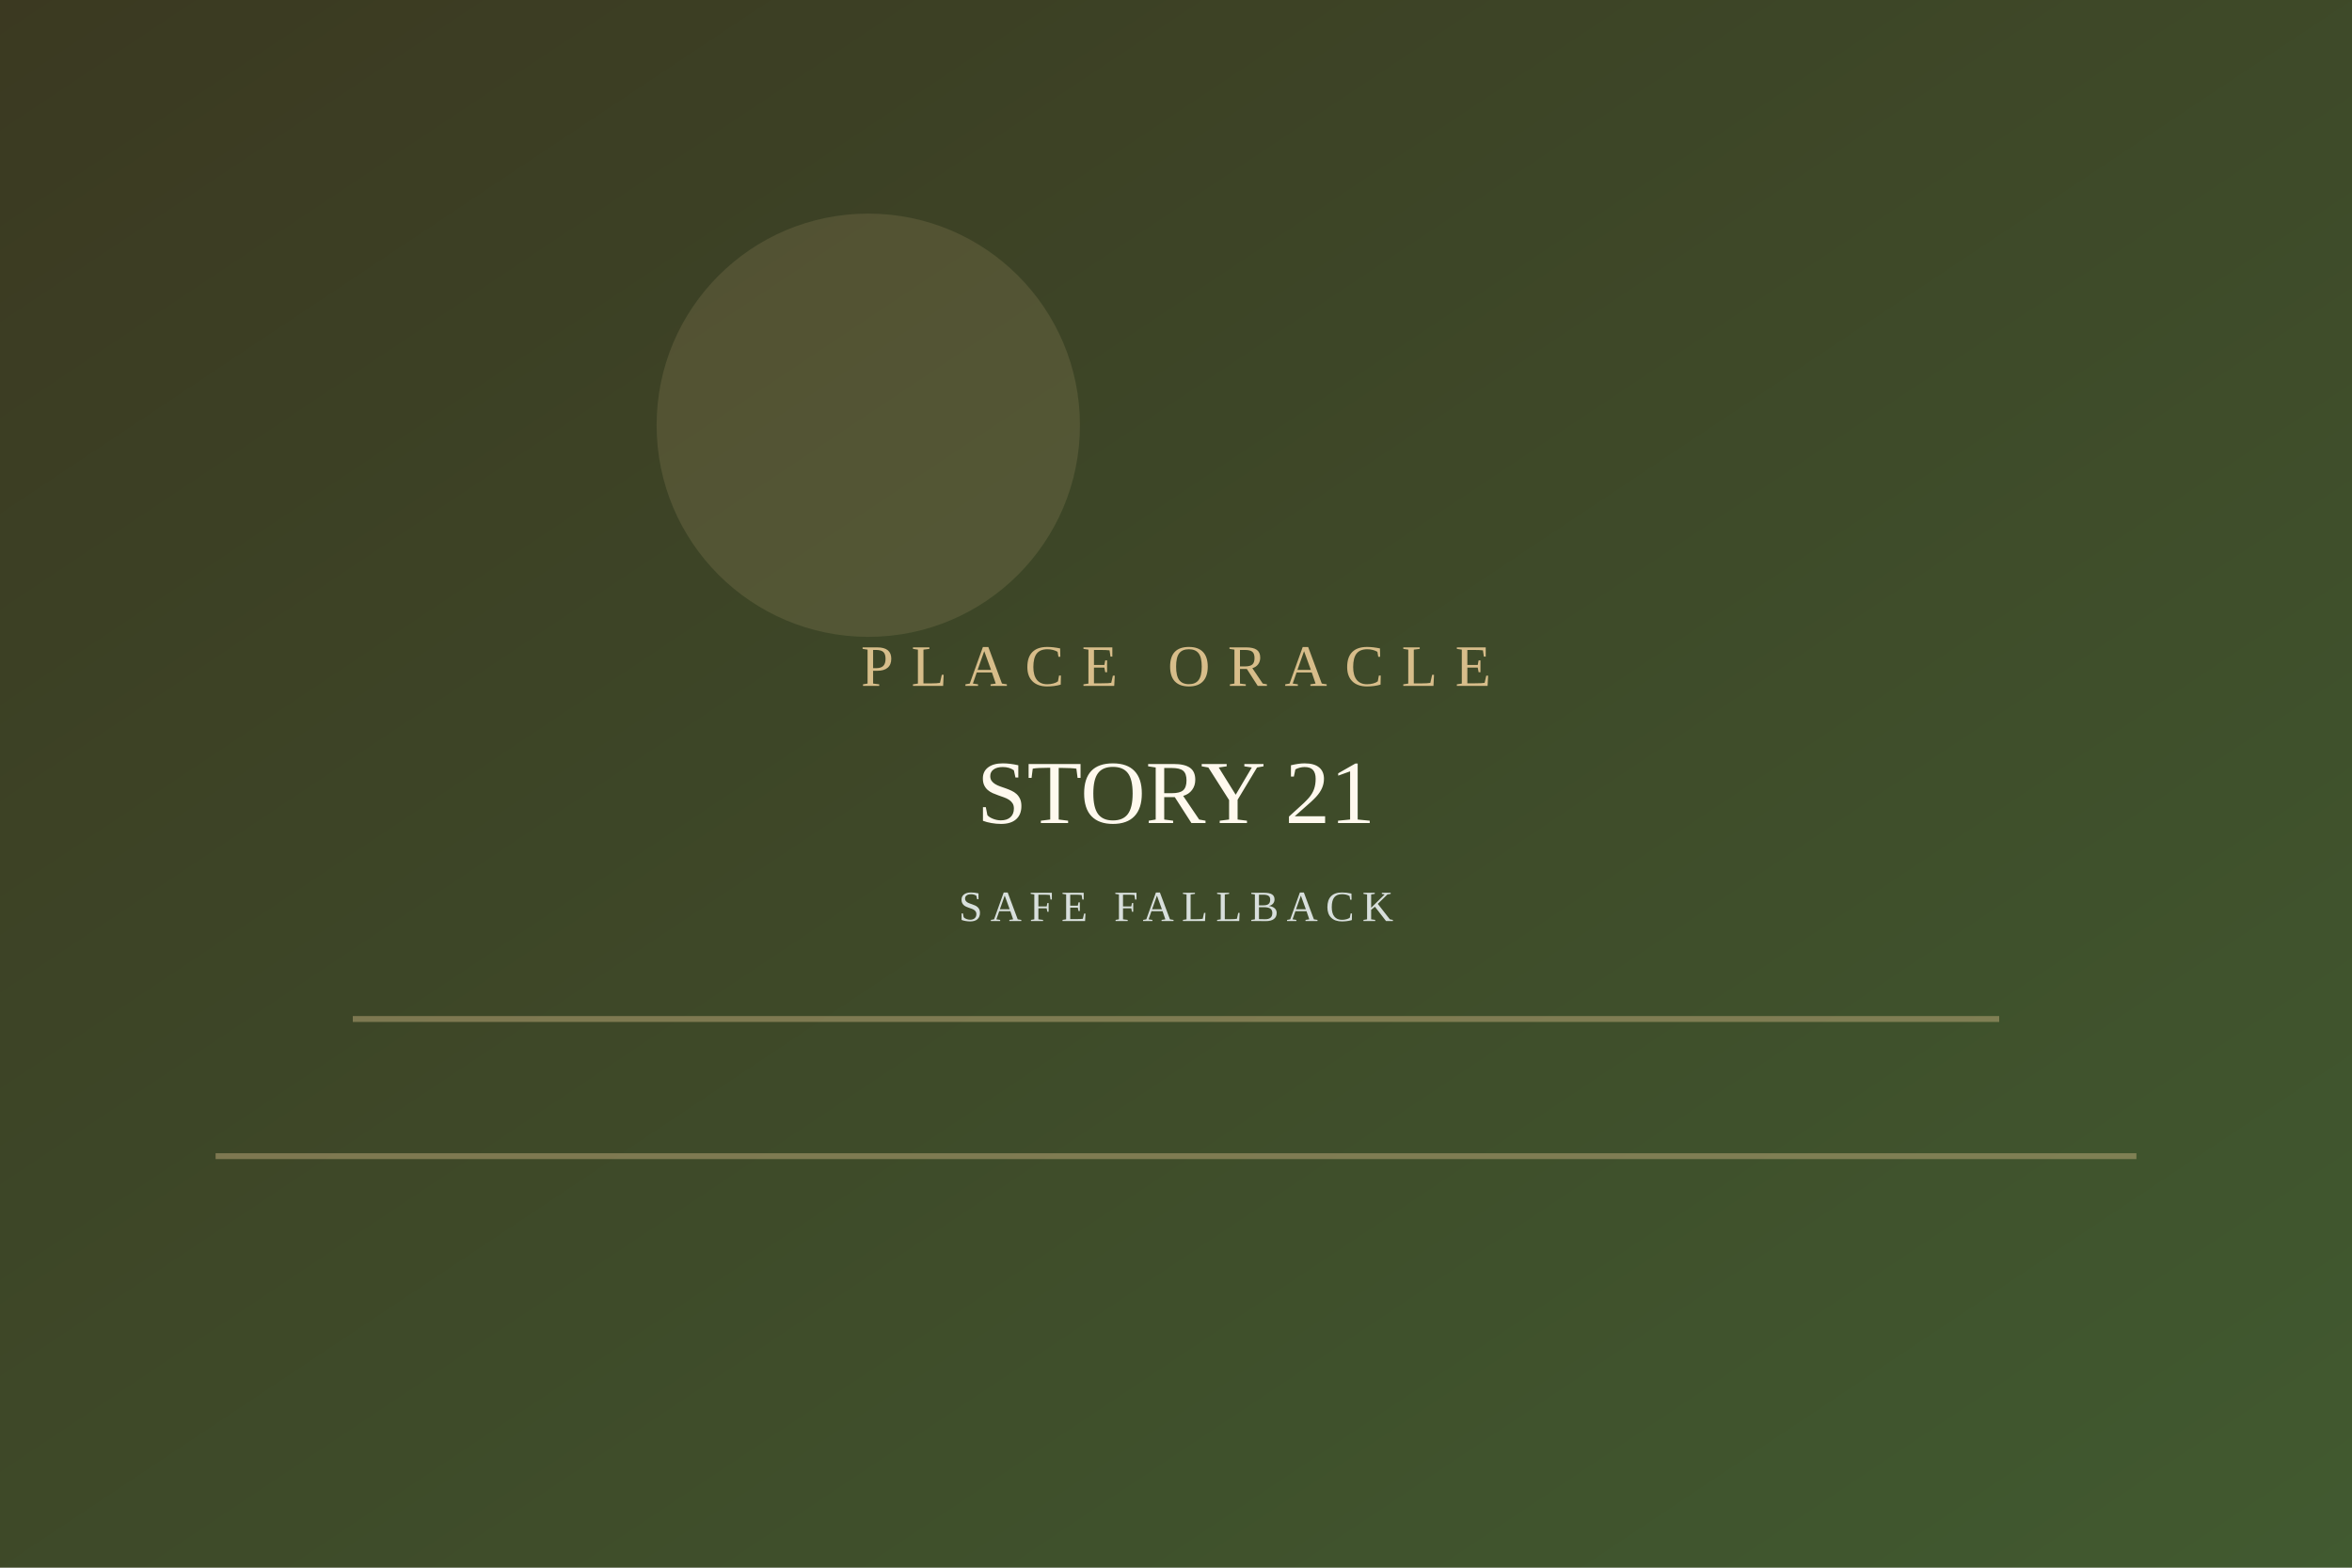
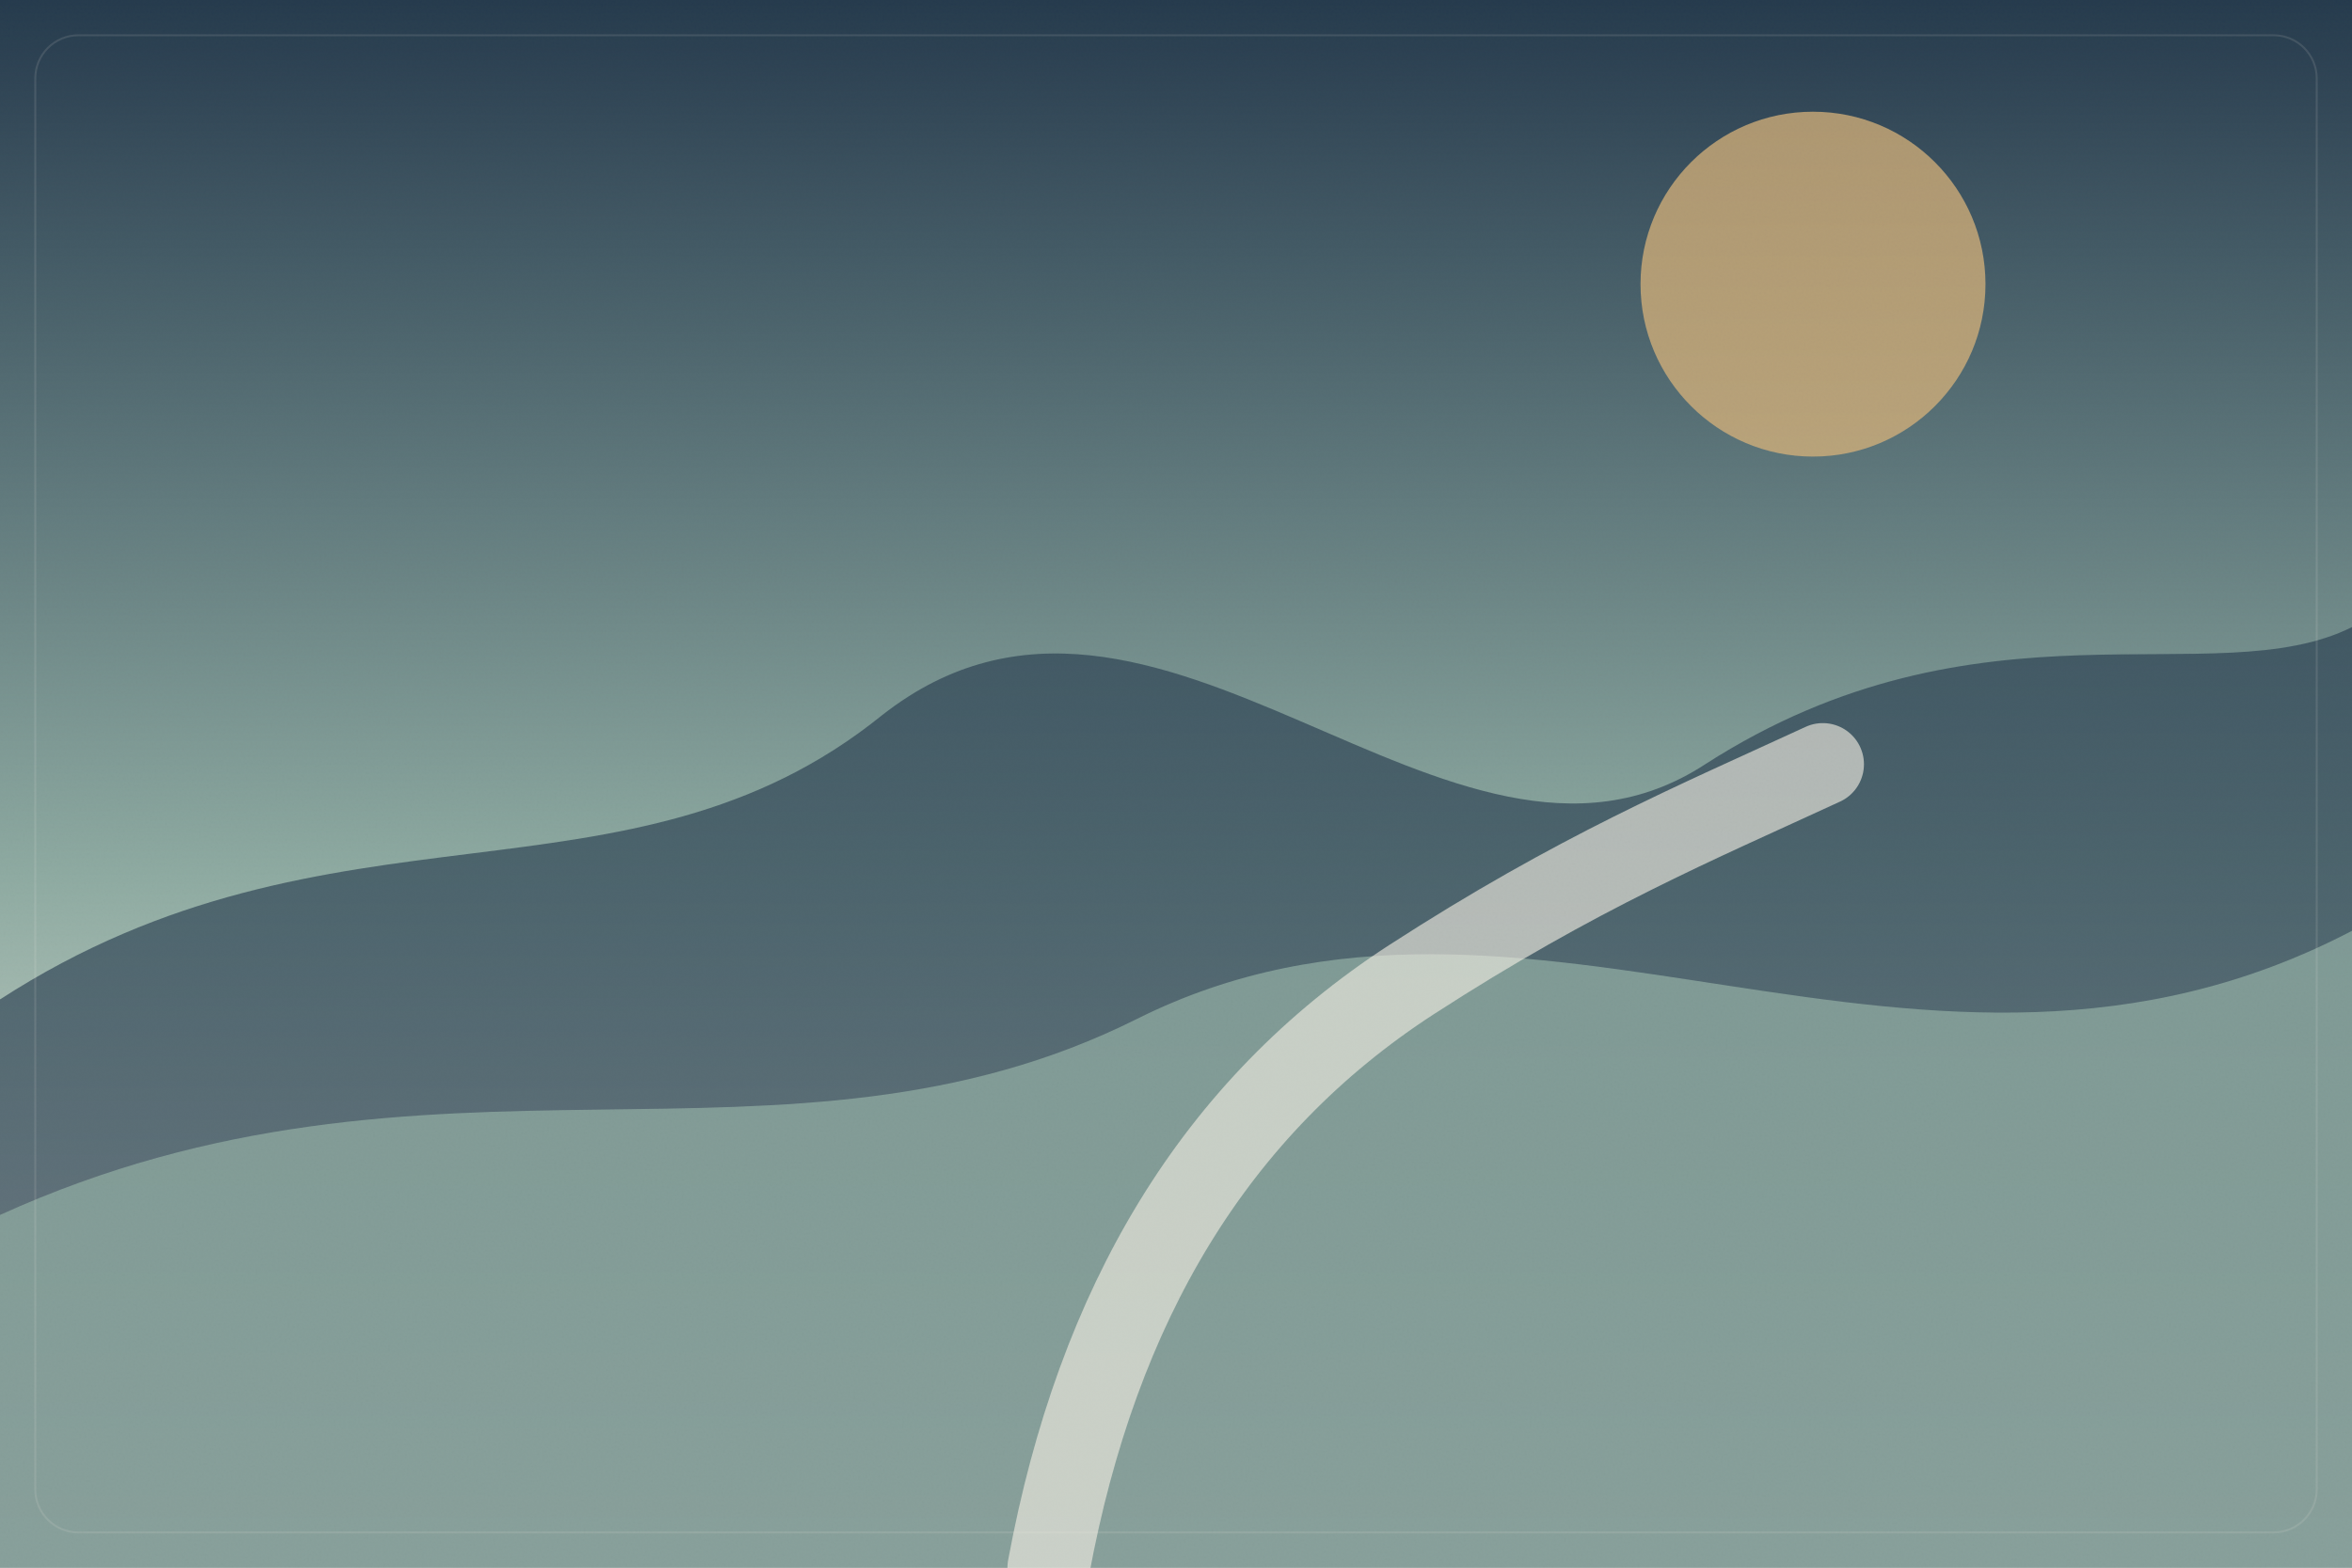
- <svg xmlns="http://www.w3.org/2000/svg" viewBox="0 0 1200 800" role="img" aria-labelledby="t d">
+ <svg xmlns="http://www.w3.org/2000/svg" viewBox="0 0 1200 800" role="img" aria-label="朝の公園のブランコ">
  <defs>
-     <linearGradient id="g" x1="0" y1="0" x2="1" y2="1">
-       <stop stop-color="hsl(57 28% 18%)" />
-       <stop offset="1" stop-color="hsl(95 30% 27%)" />
+     <linearGradient id="s" x2="0" y2="1">
+       <stop stop-color="#24394c" />
+       <stop offset=".56" stop-color="#8eaaa1" />
+       <stop offset="1" stop-color="#f4eee4" />
    </linearGradient>
+     <linearGradient id="w" x2="0" y2="1">
+       <stop stop-color="#8eaaa1" />
+       <stop offset="1" stop-color="#24394c" />
+     </linearGradient>
+     <filter id="g">
+       <feTurbulence type="fractalNoise" baseFrequency=".8" numOctaves="2" seed="21" />
+       <feComponentTransfer>
+         <feFuncA type="table" tableValues="0 .035" />
+       </feComponentTransfer>
+     </filter>
  </defs>
-   <rect width="1200" height="800" fill="url(#g)" />
-   <circle cx="443" cy="217" r="108" fill="#d7bd8a" opacity=".14" />
-   <path d="M110 590H1090M180 520H1020" stroke="#d7bd8a" stroke-width="3" opacity=".42" />
-   <text x="600" y="350" text-anchor="middle" fill="#d7bd8a" font-size="30" letter-spacing="9">PLACE ORACLE</text>
-   <text x="600" y="420" text-anchor="middle" fill="#fff9ee" font-size="46">STORY 21</text>
-   <text x="600" y="470" text-anchor="middle" fill="#d8dfdc" font-size="22" letter-spacing="4">SAFE FALLBACK</text>
+   <rect width="1200" height="800" fill="url(#s)" />
+   <circle cx="925" cy="145" r="88" fill="#d8b27a" opacity=".74" />
+   <path d="M0 510C170 400 320 470 450 365C590 255 740 475 870 390C1010 300 1130 355 1200 320V800H0Z" fill="#24394c" opacity=".62" />
+   <path d="M0 620C220 520 400 610 580 520C780 420 980 590 1200 475V800H0Z" fill="#8eaaa1" opacity=".76" />
+   <path d="M535 800C560 665 620 565 720 500C805 445 865 420 930 390" fill="none" stroke="#f4eee4" stroke-opacity=".62" stroke-width="42" stroke-linecap="round" />
+   <rect width="1200" height="800" filter="url(#g)" opacity=".4" />
+   <rect x="18" y="18" width="1164" height="764" rx="22" fill="none" stroke="#f4eee4" stroke-opacity=".12" />
</svg>
